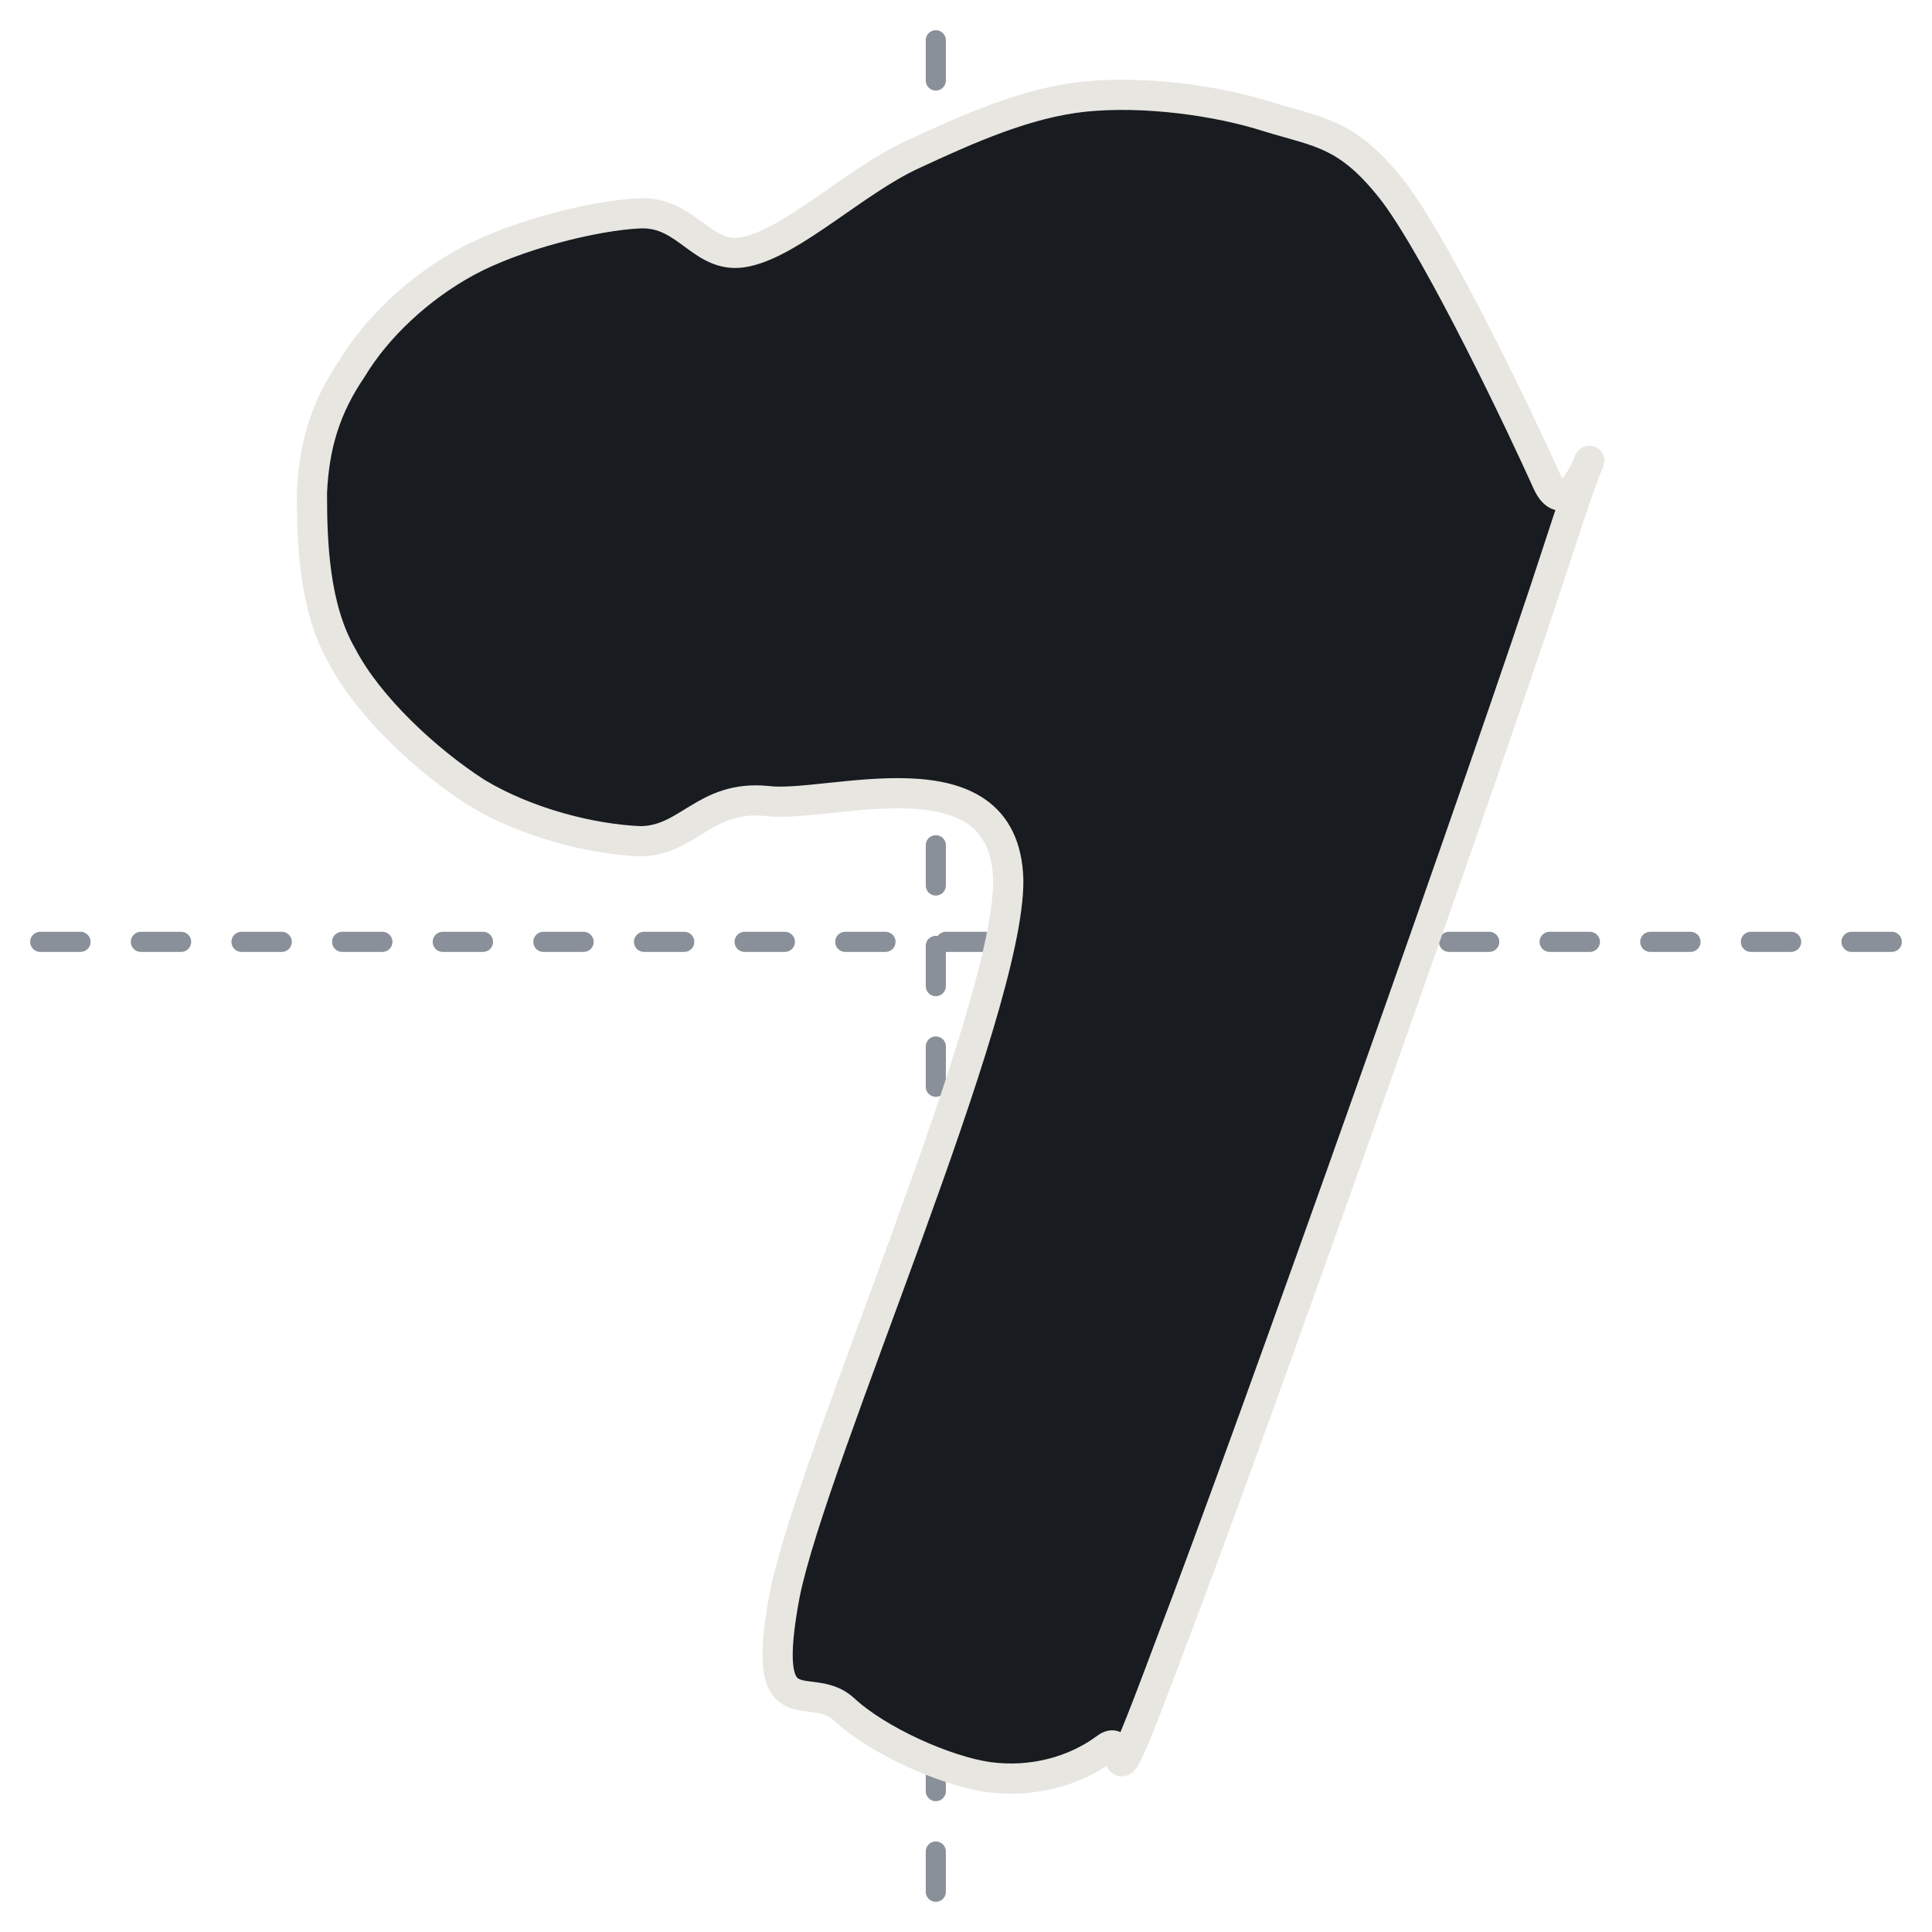
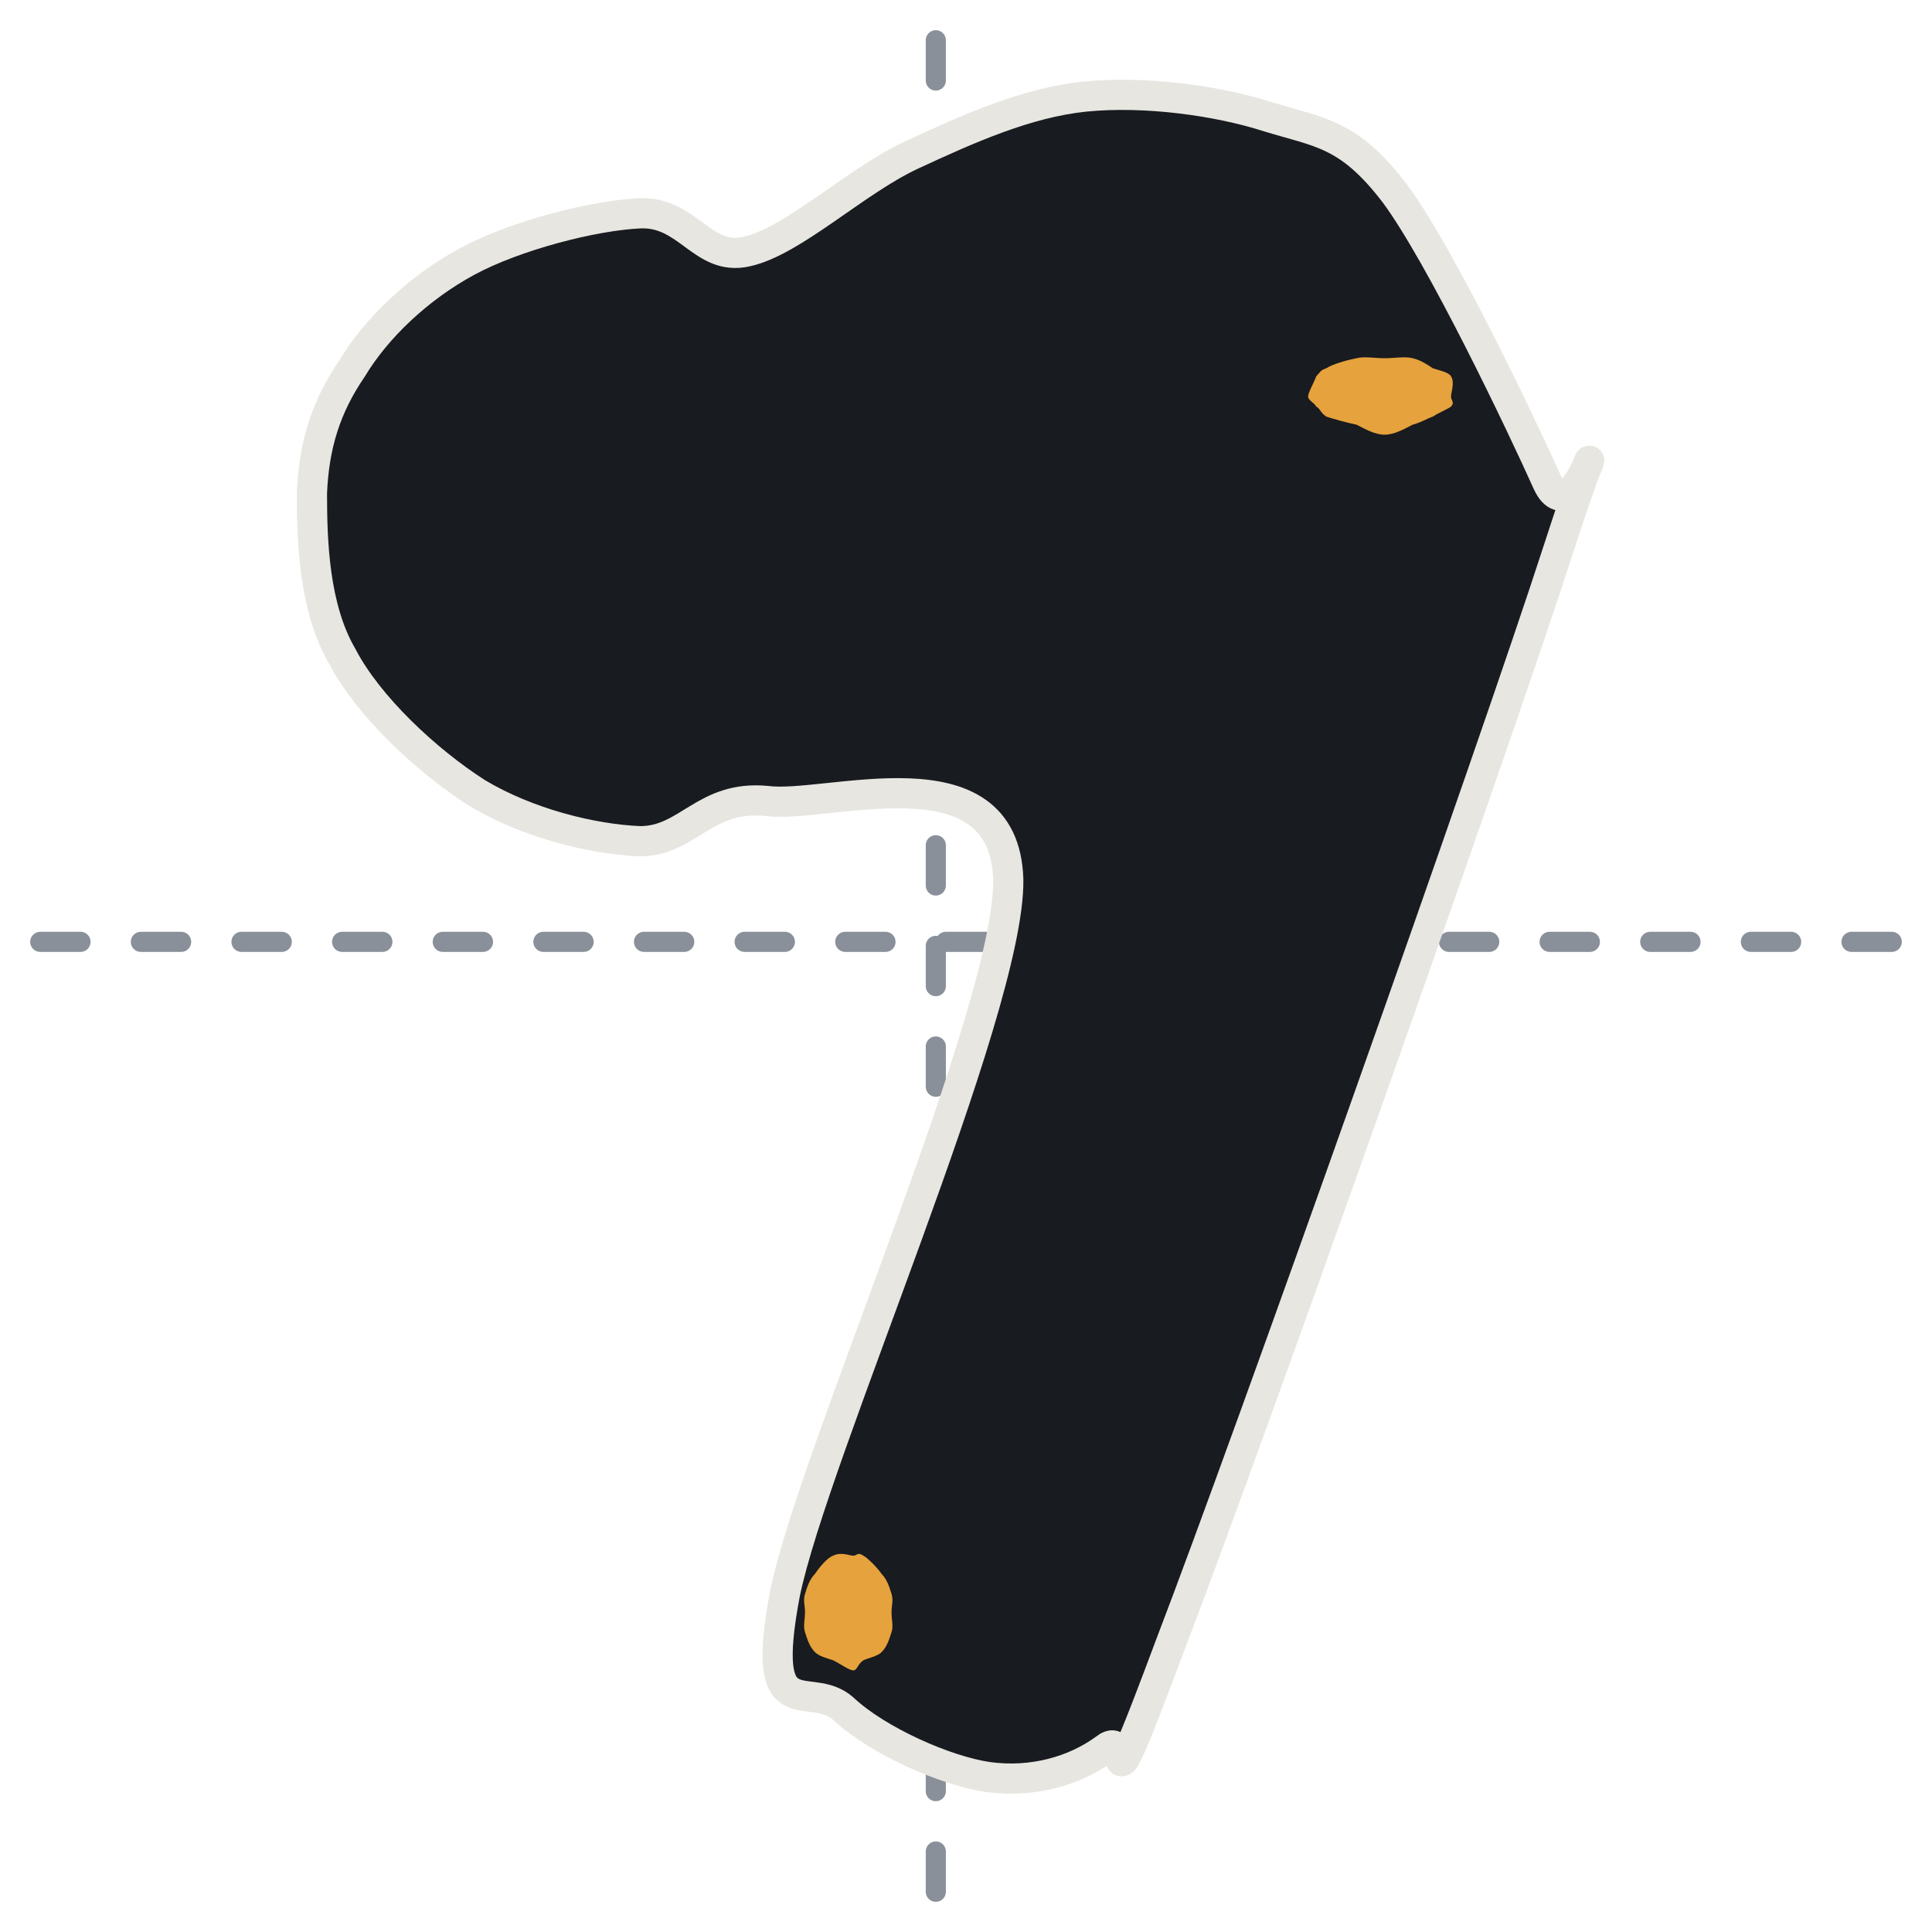
<svg xmlns="http://www.w3.org/2000/svg" viewBox="0 0 96 96" width="96" height="96" role="img" aria-label="OPPO Enco X3 / OPPO Enco X3i / OPPO Enco X3s / OPPO Enco X4 left earbud">
  <path d="M46.5 2.0L46.5 4.0M46.5 7.0L46.5 9.0M46.5 12.0L46.5 14.0M46.5 17.0L46.5 19.0M46.5 22.0L46.5 24.0M46.5 27.0L46.5 29.0M46.5 32.0L46.5 34.0M46.5 37.0L46.5 39.0M46.5 42.0L46.5 44.0M46.5 47.0L46.5 49.0M46.5 52.0L46.5 54.0M46.5 57.0L46.5 59.0M46.5 62.0L46.5 64.0M46.5 67.0L46.5 69.0M46.5 72.0L46.5 74.0M46.5 77.0L46.5 79.0M46.5 82.0L46.5 84.0M46.5 87.0L46.5 89.0M46.5 92.0L46.5 94.0M2.0 46.8L4.0 46.8M7.0 46.8L9.0 46.8M12.0 46.8L14.0 46.8M17.0 46.8L19.0 46.8M22.0 46.8L24.0 46.8M27.0 46.8L29.0 46.8M32.0 46.8L34.0 46.8M37.0 46.8L39.0 46.8M42.0 46.8L44.0 46.8M47.0 46.8L49.0 46.8M52.0 46.8L54.0 46.8M57.0 46.8L59.0 46.8M62.0 46.8L64.0 46.8M67.0 46.8L69.0 46.8M72.0 46.8L74.0 46.8M77.0 46.8L79.0 46.8M82.0 46.8L84.0 46.8M87.0 46.8L89.0 46.8M92.0 46.8L94.0 46.8" fill="none" stroke="#8A9099" stroke-width="1.0" stroke-linecap="round" stroke-linejoin="round" />
  <path d="M53.9 4.8C56.9 4.5 60.5 5.0 63.0 5.8C65.6 6.6 67.0 6.6 69.3 9.6C71.6 12.7 75.6 21.1 76.9 24.0C78.3 27.0 80.5 17.8 77.4 27.4C74.3 37.0 62.0 71.7 58.2 81.6C54.5 91.5 56.4 85.7 54.9 86.9C53.4 88.0 51.3 88.6 49.1 88.3C47.0 88.0 43.6 86.5 41.9 84.9C40.2 83.4 37.7 86.1 39.0 79.2C40.4 72.3 50.2 50.2 50.1 43.7C49.9 37.1 41.1 40.2 38.1 39.8C35.0 39.5 34.2 41.8 31.8 41.8C29.4 41.7 26.2 40.9 23.7 39.4C21.2 37.8 18.3 35.1 17.0 32.6C15.6 30.2 15.5 26.9 15.5 24.5C15.6 22.1 16.2 20.2 17.5 18.3C18.7 16.3 20.8 14.3 23.2 13.0C25.6 11.7 29.5 10.7 31.8 10.6C34.2 10.5 34.9 13.0 37.1 12.5C39.4 12.0 42.5 9.0 45.3 7.7C48.1 6.4 51.0 5.1 53.9 4.8Z" fill="#181B1F" stroke="#E8E6E1" stroke-width="1.5" stroke-linecap="round" stroke-linejoin="round" />
+   <path d="M72.1 19.7C72.1 19.9 72.3 20.0 72.1 20.2C72.0 20.3 71.5 20.5 71.2 20.7C70.9 20.8 70.6 21.0 70.2 21.1C69.8 21.3 69.3 21.6 68.8 21.6C68.3 21.6 67.8 21.3 67.4 21.1C66.9 21.0 66.2 20.8 65.9 20.7C65.6 20.5 65.6 20.3 65.4 20.2C65.3 20.0 65.0 19.9 65.0 19.7C65.0 19.5 65.3 19.0 65.4 18.7C65.6 18.5 65.6 18.4 65.9 18.3C66.2 18.1 66.9 17.9 67.4 17.8C67.8 17.7 68.3 17.8 68.8 17.8C69.3 17.8 69.8 17.7 70.2 17.8C70.6 17.9 70.9 18.1 71.2 18.3C71.5 18.4 72.0 18.5 72.1 18.7C72.3 19.0 72.1 19.5 72.1 19.7Z" fill="#E6A23C" />
+   <path d="M44.3 80.1C44.3 80.5 44.4 80.8 44.3 81.1C44.2 81.4 44.1 81.8 43.8 82.1C43.6 82.3 43.1 82.4 42.9 82.5C42.6 82.7 42.6 83.0 42.4 83.0C42.2 83.0 41.8 82.7 41.4 82.5C41.1 82.4 40.7 82.3 40.5 82.1C40.2 81.8 40.1 81.4 40.0 81.1C39.9 80.8 40.0 80.5 40.0 80.1C40.0 79.8 39.9 79.5 40.0 79.2C40.1 78.9 40.2 78.5 40.5 78.2C40.7 77.9 41.1 77.4 41.4 77.3C41.8 77.1 42.2 77.3 42.4 77.3C42.6 77.3 42.6 77.1 42.9 77.3C43.1 77.4 43.6 77.9 43.8 78.2C44.1 78.5 44.2 78.9 44.3 79.2C44.4 79.5 44.3 79.8 44.3 80.1Z" fill="#E6A23C" />
</svg>
